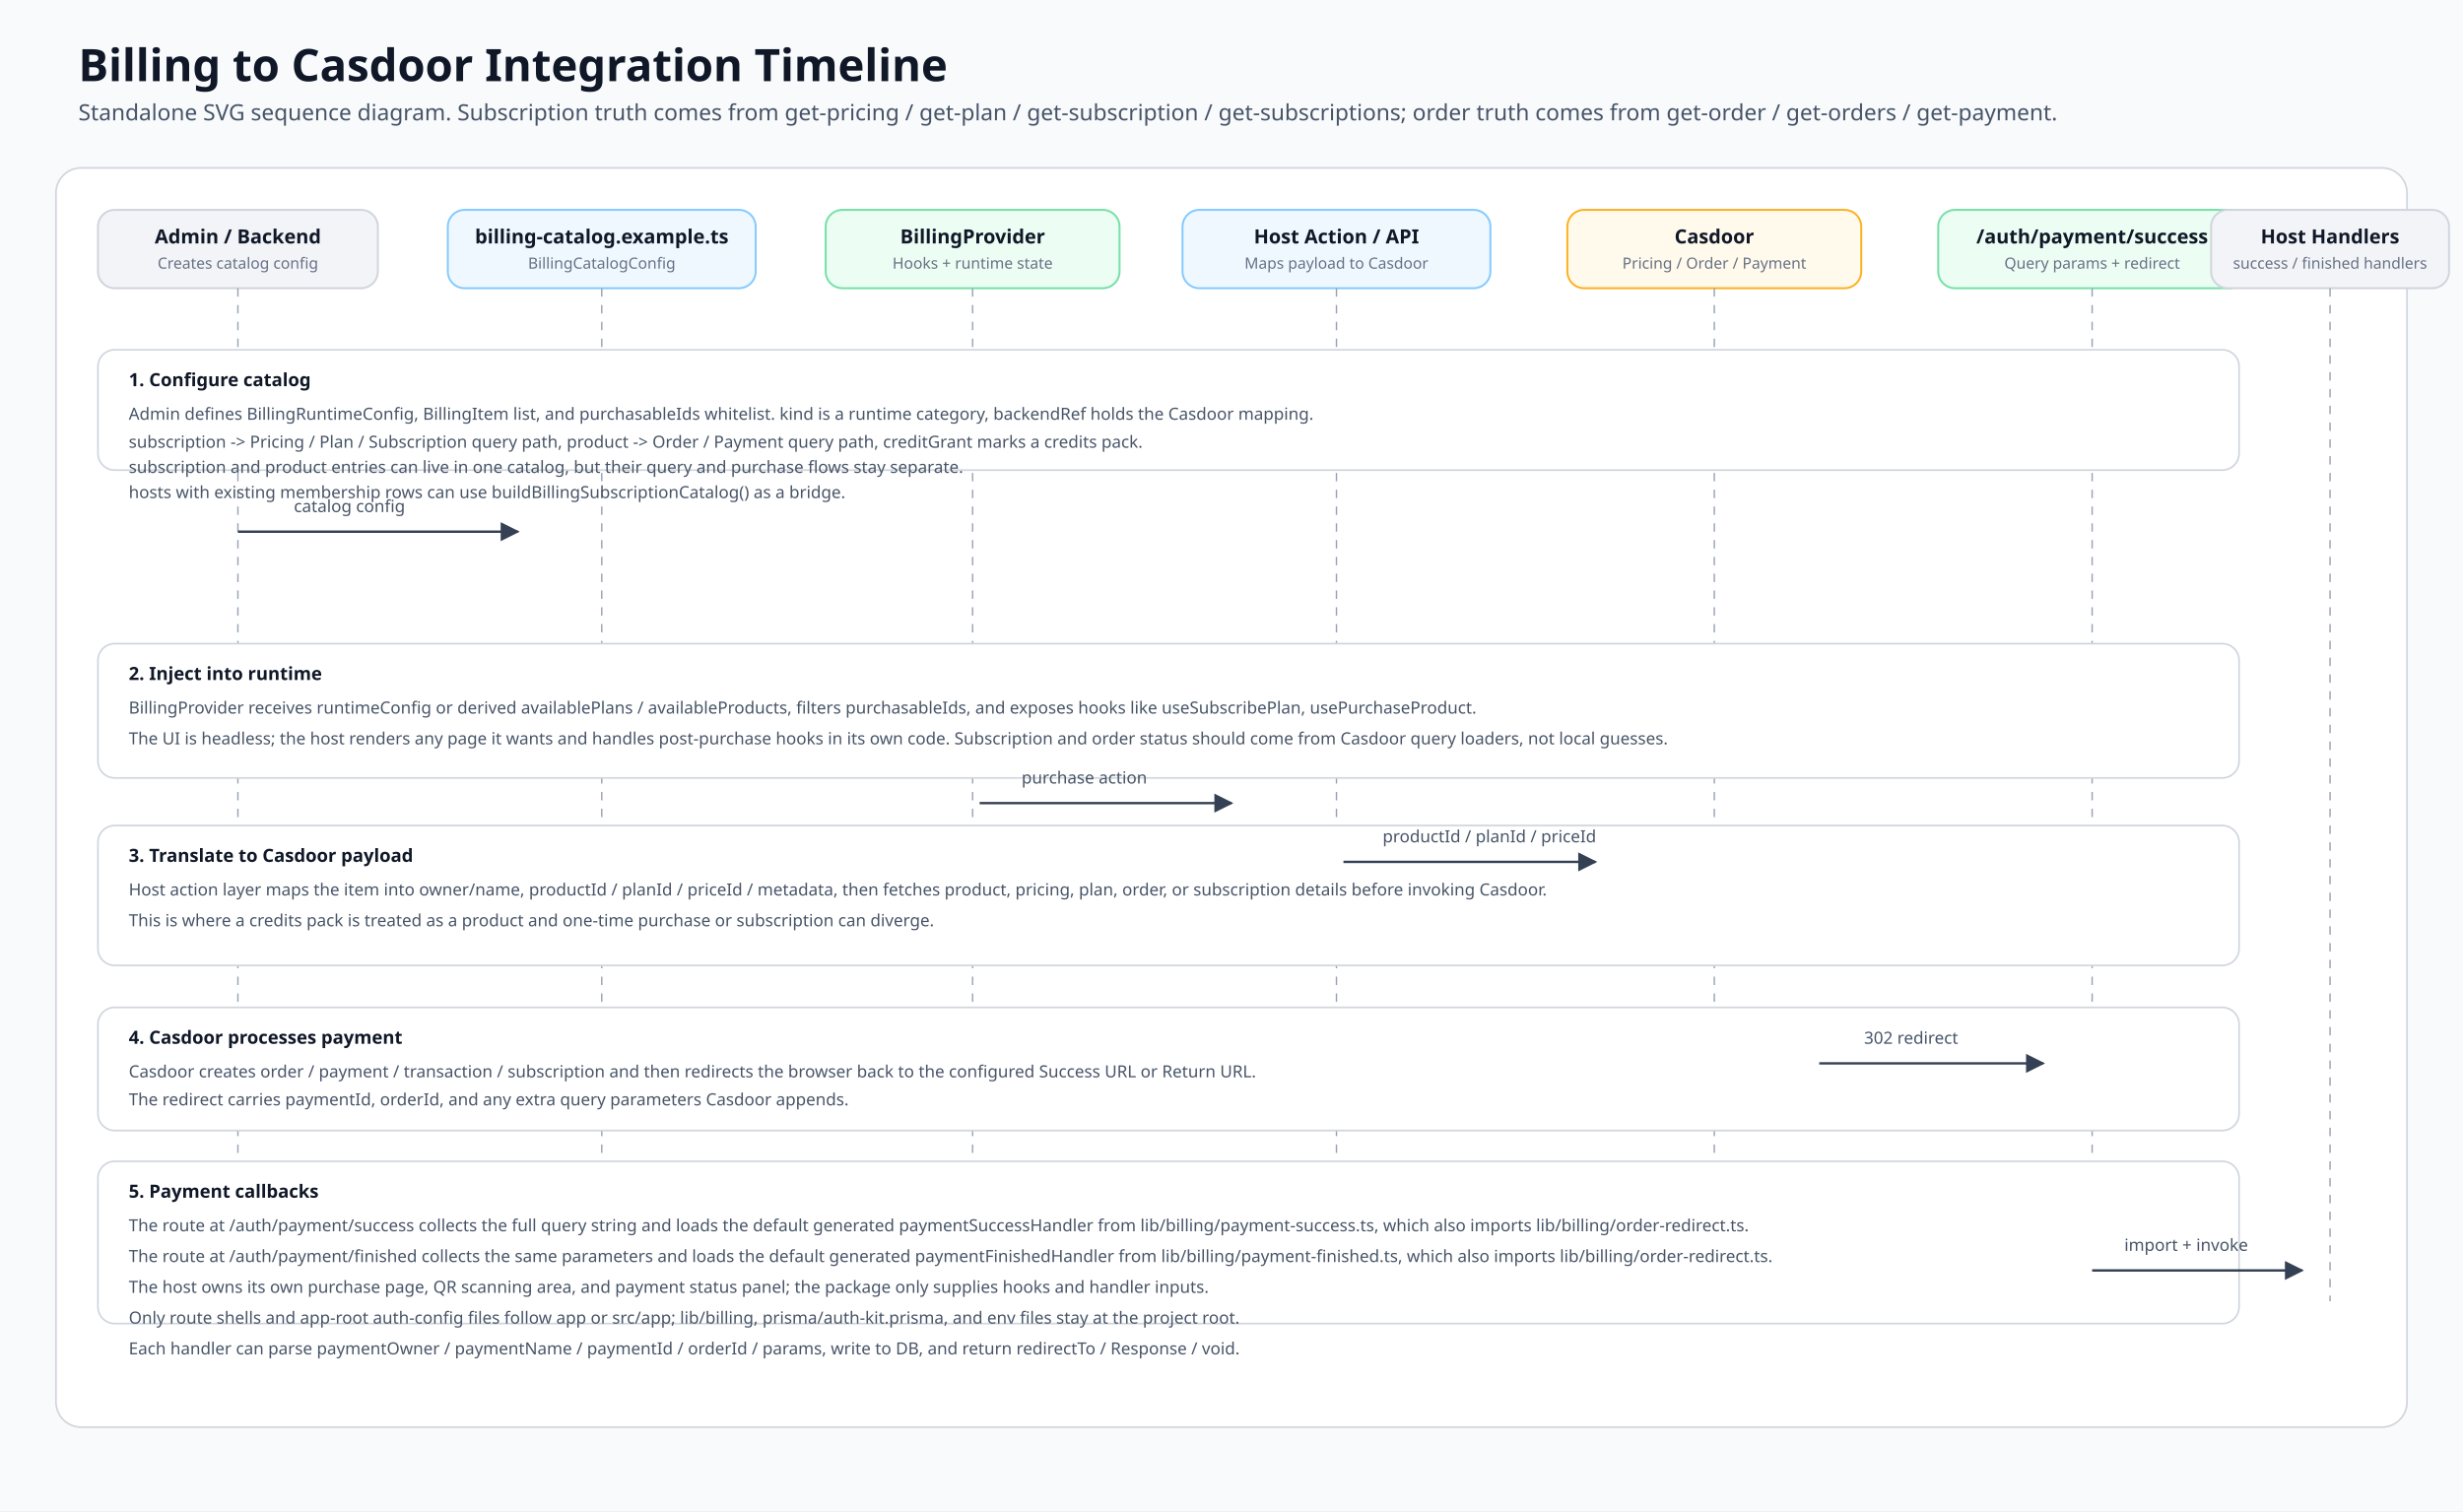
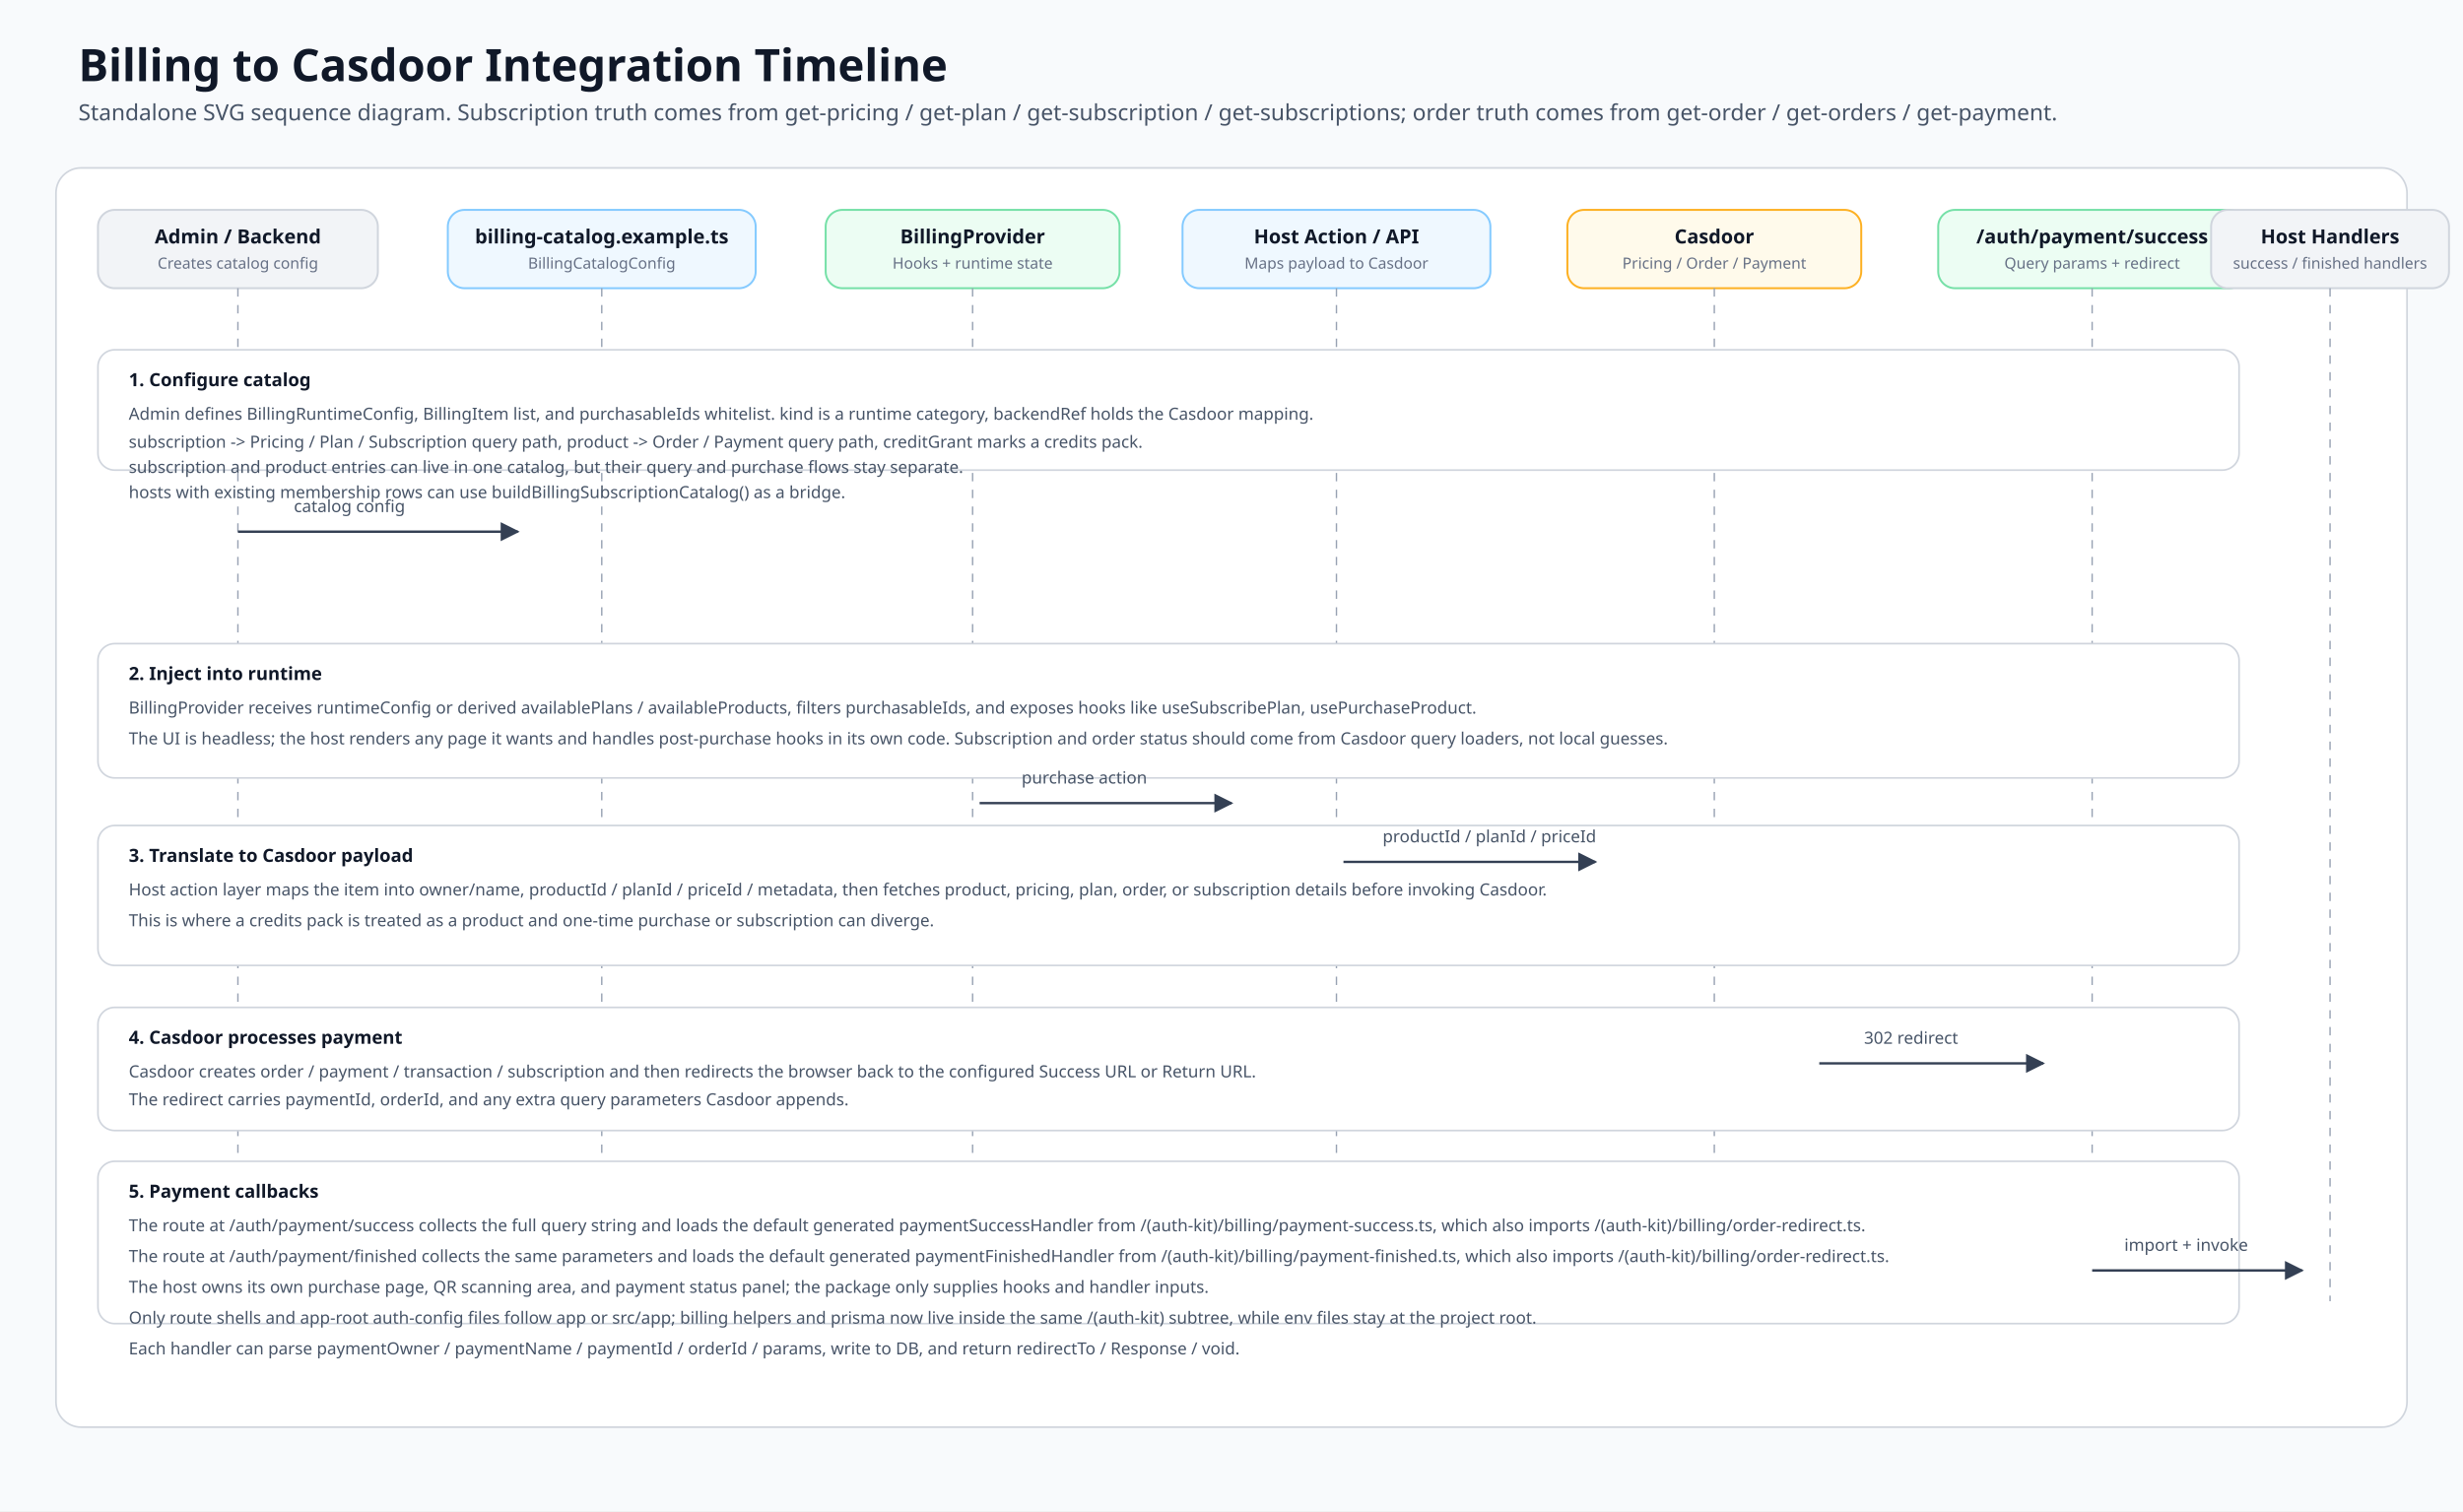
<svg xmlns="http://www.w3.org/2000/svg" width="1760" height="1080" viewBox="0 0 1760 1080" role="img" aria-labelledby="title desc">
  <defs>
    <marker id="arrow" viewBox="0 0 10 10" refX="9" refY="5" markerWidth="8" markerHeight="8" orient="auto-start-reverse">
      <path d="M 0 0 L 10 5 L 0 10 z" fill="#344054" />
    </marker>
    <style>
      .bg { fill: #f8fafc; }
      .title { font: 700 32px sans-serif; fill: #101828; }
      .subtitle { font: 400 16px sans-serif; fill: #475467; }
      .lane { fill: #ffffff; stroke: #d0d5dd; stroke-width: 1.2; rx: 18; }
      .lane-title { font: 700 18px sans-serif; fill: #101828; }
      .participant { fill: #eff8ff; stroke: #84caff; stroke-width: 1.4; rx: 12; }
      .participant-strong { fill: #ecfdf3; stroke: #75e0a7; stroke-width: 1.4; rx: 12; }
      .participant-warn { fill: #fffaeb; stroke: #fdb022; stroke-width: 1.4; rx: 12; }
      .participant-gray { fill: #f2f4f7; stroke: #d0d5dd; stroke-width: 1.4; rx: 12; }
      .label { font: 600 14px sans-serif; fill: #101828; }
      .small { font: 400 12px sans-serif; fill: #475467; }
      .tiny { font: 400 11px sans-serif; fill: #667085; }
      .line { stroke: #344054; stroke-width: 1.7; fill: none; marker-end: url(#arrow); }
      .note { fill: #ffffff; stroke: #d0d5dd; stroke-width: 1.2; rx: 12; }
      .note-title { font: 700 13px sans-serif; fill: #101828; }
      .note-text { font: 400 12px sans-serif; fill: #475467; }
      .step { fill: #ffffff; stroke: #d0d5dd; stroke-width: 1.2; rx: 12; }
    </style>
  </defs>
  <rect class="bg" x="0" y="0" width="1760" height="1080" />
  <text class="title" x="56" y="58">Billing to Casdoor Integration Timeline</text>
  <text class="subtitle" x="56" y="86">Standalone SVG sequence diagram. Subscription truth comes from get-pricing / get-plan / get-subscription / get-subscriptions; order truth comes from get-order / get-orders / get-payment.</text>
  <rect class="lane" x="40" y="120" width="1680" height="900" />
  <g transform="translate(70,150)">
    <rect class="participant-gray" x="0" y="0" width="200" height="56" />
    <text class="label" x="100" y="24" text-anchor="middle">Admin / Backend</text>
    <text class="tiny" x="100" y="42" text-anchor="middle">Creates catalog config</text>
    <line x1="100" y1="56" x2="100" y2="780" stroke="#98a2b3" stroke-dasharray="6 6" />
  </g>
  <g transform="translate(320,150)">
    <rect class="participant" x="0" y="0" width="220" height="56" />
    <text class="label" x="110" y="24" text-anchor="middle">billing-catalog.example.ts</text>
    <text class="tiny" x="110" y="42" text-anchor="middle">BillingCatalogConfig</text>
    <line x1="110" y1="56" x2="110" y2="780" stroke="#98a2b3" stroke-dasharray="6 6" />
  </g>
  <g transform="translate(590,150)">
    <rect class="participant-strong" x="0" y="0" width="210" height="56" />
    <text class="label" x="105" y="24" text-anchor="middle">BillingProvider</text>
    <text class="tiny" x="105" y="42" text-anchor="middle">Hooks + runtime state</text>
    <line x1="105" y1="56" x2="105" y2="780" stroke="#98a2b3" stroke-dasharray="6 6" />
  </g>
  <g transform="translate(845,150)">
    <rect class="participant" x="0" y="0" width="220" height="56" />
    <text class="label" x="110" y="24" text-anchor="middle">Host Action / API</text>
    <text class="tiny" x="110" y="42" text-anchor="middle">Maps payload to Casdoor</text>
    <line x1="110" y1="56" x2="110" y2="780" stroke="#98a2b3" stroke-dasharray="6 6" />
  </g>
  <g transform="translate(1120,150)">
    <rect class="participant-warn" x="0" y="0" width="210" height="56" />
    <text class="label" x="105" y="24" text-anchor="middle">Casdoor</text>
    <text class="tiny" x="105" y="42" text-anchor="middle">Pricing / Order / Payment</text>
    <line x1="105" y1="56" x2="105" y2="780" stroke="#98a2b3" stroke-dasharray="6 6" />
  </g>
  <g transform="translate(1385,150)">
    <rect class="participant-strong" x="0" y="0" width="220" height="56" />
    <text class="label" x="110" y="24" text-anchor="middle">/auth/payment/success</text>
    <text class="tiny" x="110" y="42" text-anchor="middle">Query params + redirect</text>
    <line x1="110" y1="56" x2="110" y2="780" stroke="#98a2b3" stroke-dasharray="6 6" />
  </g>
  <g transform="translate(1600,150)">
    <rect class="participant-gray" x="-20" y="0" width="170" height="56" />
    <text class="label" x="65" y="24" text-anchor="middle">Host Handlers</text>
    <text class="tiny" x="65" y="42" text-anchor="middle">success / finished handlers</text>
    <line x1="65" y1="56" x2="65" y2="780" stroke="#98a2b3" stroke-dasharray="6 6" />
  </g>
  <g transform="translate(70,250)">
    <rect class="step" x="0" y="0" width="1530" height="86" />
    <text class="note-title" x="22" y="26">1. Configure catalog</text>
    <text class="note-text" x="22" y="50">Admin defines BillingRuntimeConfig, BillingItem list, and purchasableIds whitelist. kind is a runtime category, backendRef holds the Casdoor mapping.</text>
    <text class="note-text" x="22" y="70">subscription -&gt; Pricing / Plan / Subscription query path, product -&gt; Order / Payment query path, creditGrant marks a credits pack.</text>
    <text class="note-text" x="22" y="88">subscription and product entries can live in one catalog, but their query and purchase flows stay separate.</text>
    <text class="note-text" x="22" y="106">hosts with existing membership rows can use buildBillingSubscriptionCatalog() as a bridge.</text>
  </g>
  <path class="line" d="M 170 380 C 260 380, 280 380, 370 380" />
  <text class="small" x="210" y="366">catalog config</text>
  <g transform="translate(70,460)">
    <rect class="step" x="0" y="0" width="1530" height="96" />
    <text class="note-title" x="22" y="26">2. Inject into runtime</text>
    <text class="note-text" x="22" y="50">BillingProvider receives runtimeConfig or derived availablePlans / availableProducts, filters purchasableIds, and exposes hooks like useSubscribePlan, usePurchaseProduct.</text>
    <text class="note-text" x="22" y="72">The UI is headless; the host renders any page it wants and handles post-purchase hooks in its own code. Subscription and order status should come from Casdoor query loaders, not local guesses.</text>
  </g>
  <path class="line" d="M 700 574 C 780 574, 800 574, 880 574" />
  <text class="small" x="730" y="560">purchase action</text>
  <g transform="translate(70,590)">
    <rect class="step" x="0" y="0" width="1530" height="100" />
    <text class="note-title" x="22" y="26">3. Translate to Casdoor payload</text>
    <text class="note-text" x="22" y="50">Host action layer maps the item into owner/name, productId / planId / priceId / metadata, then fetches product, pricing, plan, order, or subscription details before invoking Casdoor.</text>
    <text class="note-text" x="22" y="72">This is where a credits pack is treated as a product and one-time purchase or subscription can diverge.</text>
  </g>
  <path class="line" d="M 960 616 C 1040 616, 1060 616, 1140 616" />
  <text class="small" x="988" y="602">productId / planId / priceId</text>
  <g transform="translate(70,720)">
    <rect class="step" x="0" y="0" width="1530" height="88" />
    <text class="note-title" x="22" y="26">4. Casdoor processes payment</text>
    <text class="note-text" x="22" y="50">Casdoor creates order / payment / transaction / subscription and then redirects the browser back to the configured Success URL or Return URL.</text>
    <text class="note-text" x="22" y="70">The redirect carries paymentId, orderId, and any extra query parameters Casdoor appends.</text>
  </g>
  <path class="line" d="M 1300 760 C 1370 760, 1390 760, 1460 760" />
  <text class="small" x="1332" y="746">302 redirect</text>
  <g transform="translate(70,830)">
    <rect class="step" x="0" y="0" width="1530" height="116" />
    <text class="note-title" x="22" y="26">5. Payment callbacks</text>
-     <text class="note-text" x="22" y="50">The route at /auth/payment/success collects the full query string and loads the default generated paymentSuccessHandler from lib/billing/payment-success.ts, which also imports lib/billing/order-redirect.ts.</text>
-     <text class="note-text" x="22" y="72">The route at /auth/payment/finished collects the same parameters and loads the default generated paymentFinishedHandler from lib/billing/payment-finished.ts, which also imports lib/billing/order-redirect.ts.</text>
+     <text class="note-text" x="22" y="50">The route at /auth/payment/success collects the full query string and loads the default generated paymentSuccessHandler from /(auth-kit)/billing/payment-success.ts, which also imports /(auth-kit)/billing/order-redirect.ts.</text>
+     <text class="note-text" x="22" y="72">The route at /auth/payment/finished collects the same parameters and loads the default generated paymentFinishedHandler from /(auth-kit)/billing/payment-finished.ts, which also imports /(auth-kit)/billing/order-redirect.ts.</text>
    <text class="note-text" x="22" y="94">The host owns its own purchase page, QR scanning area, and payment status panel; the package only supplies hooks and handler inputs.</text>
-     <text class="note-text" x="22" y="116">Only route shells and app-root auth-config files follow app or src/app; lib/billing, prisma/auth-kit.prisma, and env files stay at the project root.</text>
+     <text class="note-text" x="22" y="116">Only route shells and app-root auth-config files follow app or src/app; billing helpers and prisma now live inside the same /(auth-kit) subtree, while env files stay at the project root.</text>
    <text class="note-text" x="22" y="138">Each handler can parse paymentOwner / paymentName / paymentId / orderId / params, write to DB, and return redirectTo / Response / void.</text>
  </g>
  <path class="line" d="M 1495 908 C 1560 908, 1580 908, 1645 908" />
  <text class="small" x="1518" y="894">import + invoke</text>
</svg>
